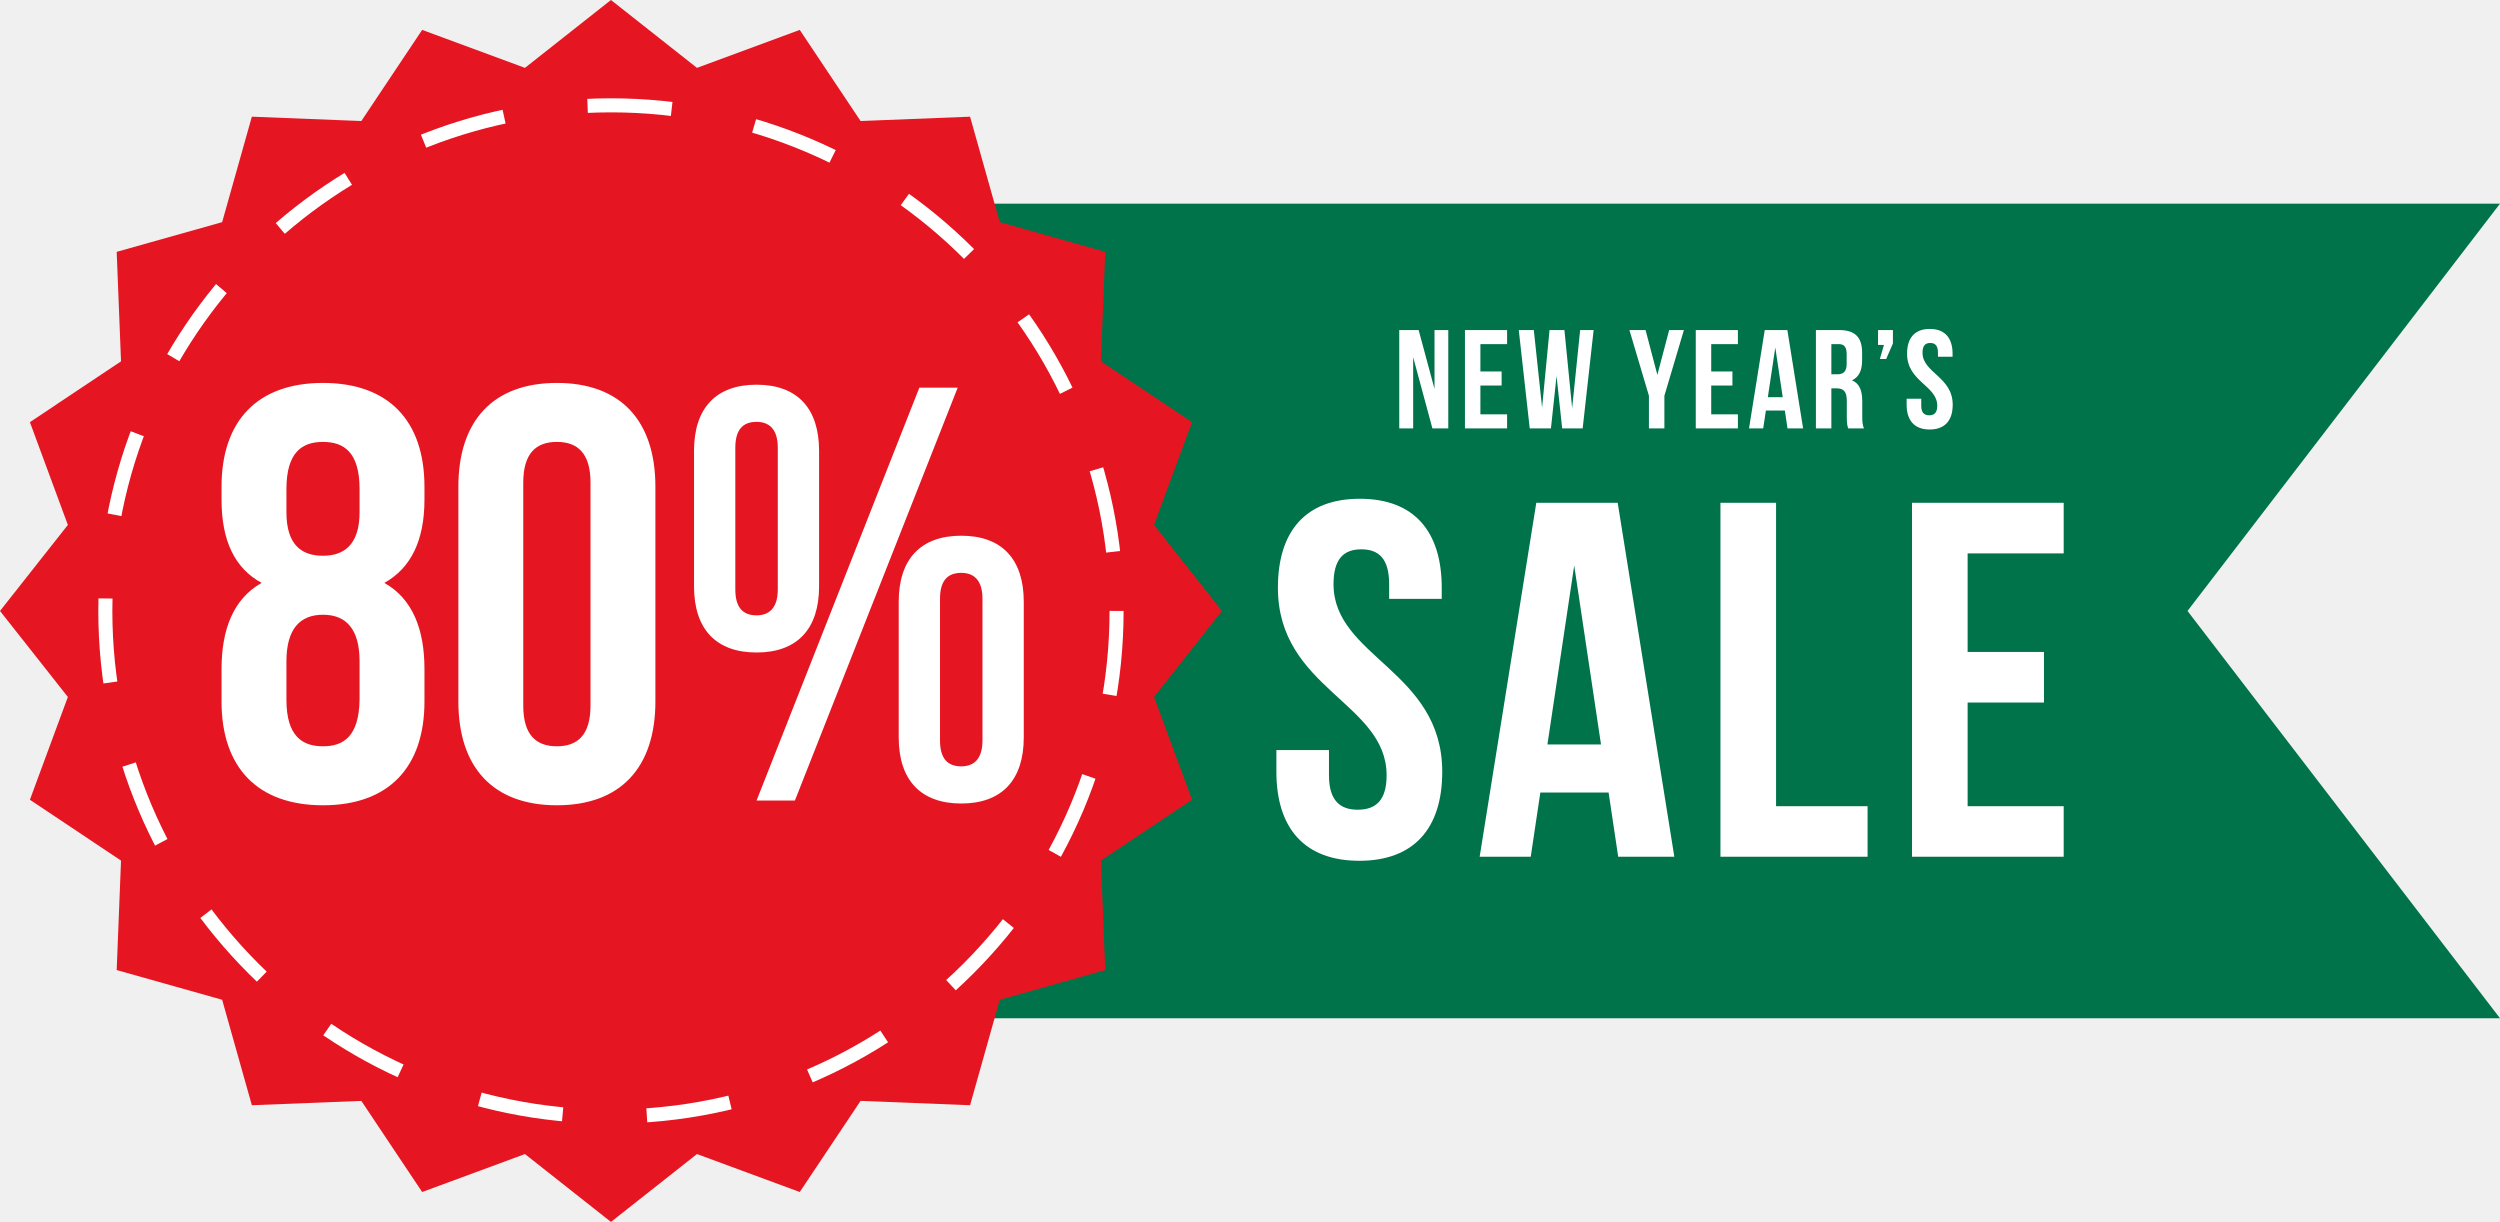
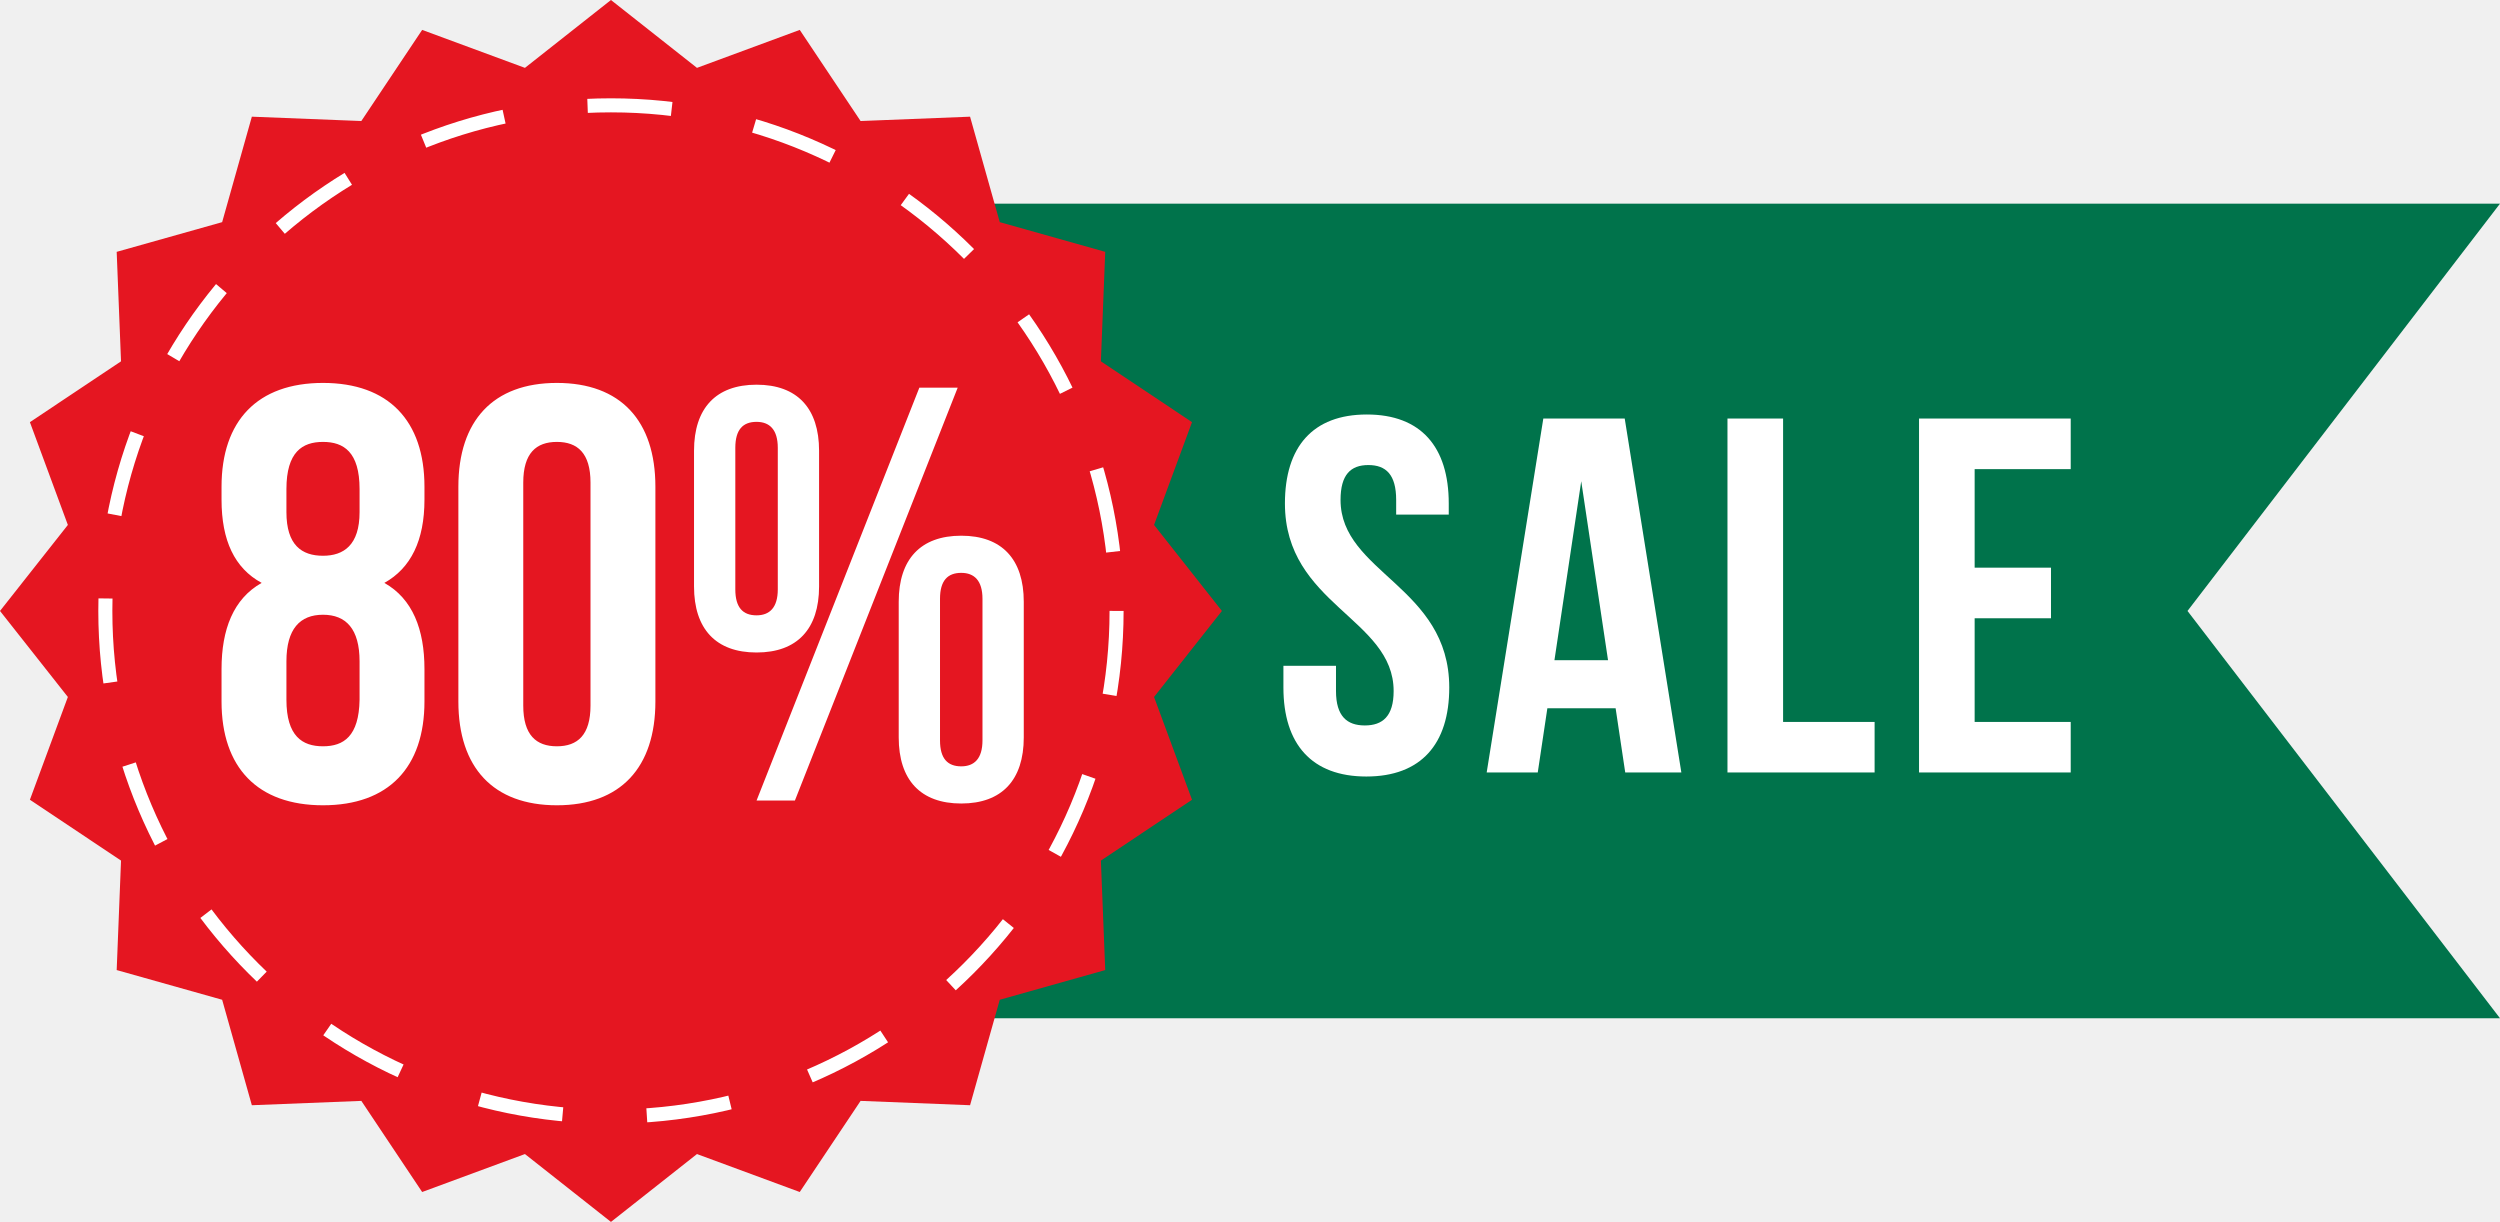
<svg xmlns="http://www.w3.org/2000/svg" width="356" height="174" viewBox="0 0 356 174" fill="none">
  <path d="M89 29H356L311.5 87L356 145H89V29Z" fill="#00734B" />
  <path d="M87 0L99.249 9.664L113.884 4.258L122.547 17.234L138.137 16.616L142.366 31.634L157.384 35.863L156.766 51.453L169.742 60.115L164.336 74.751L174 87L164.336 99.249L169.742 113.884L156.766 122.547L157.384 138.137L142.366 142.366L138.137 157.384L122.547 156.766L113.884 169.742L99.249 164.336L87 174L74.751 164.336L60.115 169.742L51.453 156.766L35.863 157.384L31.634 142.366L16.616 138.137L17.234 122.547L4.258 113.884L9.664 99.249L0 87L9.664 74.751L4.258 60.115L17.234 51.453L16.616 35.863L31.634 31.634L35.863 16.616L51.453 17.234L60.115 4.258L74.751 9.664L87 0Z" fill="#E51621" />
  <path d="M60.443 99.888C60.443 109.296 55.319 114.672 45.995 114.672C36.671 114.672 31.547 109.296 31.547 99.888V95.268C31.547 89.64 33.227 85.272 37.259 83.004C33.395 80.904 31.547 76.956 31.547 71.16V69.312C31.547 59.904 36.671 54.528 45.995 54.528C55.319 54.528 60.443 59.904 60.443 69.312V71.16C60.443 76.956 58.511 80.904 54.731 83.004C58.763 85.272 60.443 89.64 60.443 95.268V99.888ZM40.787 99.636C40.787 104.844 43.055 106.272 45.995 106.272C48.935 106.272 51.119 104.844 51.203 99.636V94.176C51.203 89.556 49.271 87.54 45.995 87.54C42.719 87.54 40.787 89.556 40.787 94.176V99.636ZM40.787 69.648V72.924C40.787 77.628 42.971 79.14 45.995 79.14C48.935 79.14 51.203 77.628 51.203 72.924V69.648C51.203 64.356 48.935 62.928 45.995 62.928C43.055 62.928 40.787 64.356 40.787 69.648ZM74.512 68.724V100.476C74.512 104.676 76.36 106.272 79.3 106.272C82.24 106.272 84.088 104.676 84.088 100.476V68.724C84.088 64.524 82.24 62.928 79.3 62.928C76.36 62.928 74.512 64.524 74.512 68.724ZM65.272 99.888V69.312C65.272 59.904 70.228 54.528 79.3 54.528C88.372 54.528 93.328 59.904 93.328 69.312V99.888C93.328 109.296 88.372 114.672 79.3 114.672C70.228 114.672 65.272 109.296 65.272 99.888ZM104.709 63.768V83.928C104.709 86.532 105.801 87.624 107.733 87.624C109.581 87.624 110.757 86.532 110.757 83.928V63.768C110.757 61.164 109.581 60.072 107.733 60.072C105.801 60.072 104.709 61.164 104.709 63.768ZM98.829 83.508V64.188C98.829 58.14 101.937 54.78 107.733 54.78C113.529 54.78 116.637 58.14 116.637 64.188V83.508C116.637 89.556 113.529 92.916 107.733 92.916C101.937 92.916 98.829 89.556 98.829 83.508ZM107.733 114L130.917 55.2H136.377L113.193 114H107.733ZM133.857 85.272V105.432C133.857 108.036 134.949 109.128 136.881 109.128C138.729 109.128 139.905 108.036 139.905 105.432V85.272C139.905 82.668 138.729 81.576 136.881 81.576C134.949 81.576 133.857 82.668 133.857 85.272ZM127.977 105.012V85.692C127.977 79.644 131.085 76.284 136.881 76.284C142.677 76.284 145.785 79.644 145.785 85.692V105.012C145.785 111.06 142.677 114.42 136.881 114.42C131.085 114.42 127.977 111.06 127.977 105.012Z" fill="white" />
  <circle cx="87" cy="87" r="72" stroke="white" stroke-width="2" stroke-dasharray="12 12" />
-   <path d="M181.974 83.696C181.974 75.632 185.934 71.024 193.638 71.024C201.342 71.024 205.302 75.632 205.302 83.696V85.28H197.814V83.192C197.814 79.592 196.374 78.224 193.854 78.224C191.334 78.224 189.894 79.592 189.894 83.192C189.894 93.56 205.374 95.504 205.374 109.904C205.374 117.968 201.342 122.576 193.566 122.576C185.79 122.576 181.758 117.968 181.758 109.904V106.808H189.246V110.408C189.246 114.008 190.83 115.304 193.35 115.304C195.87 115.304 197.454 114.008 197.454 110.408C197.454 100.04 181.974 98.096 181.974 83.696ZM230.36 71.6L238.424 122H230.432L229.064 112.856H219.344L217.976 122H210.704L218.768 71.6H230.36ZM224.168 80.528L220.352 106.016H227.984L224.168 80.528ZM244.992 122V71.6H252.912V114.8H265.944V122H244.992ZM280.19 78.8V92.84H291.062V100.04H280.19V114.8H293.87V122H272.27V71.6H293.87V78.8H280.19Z" fill="white" />
-   <path d="M203.974 61L201.234 50.86V61H199.254V47H202.014L204.274 55.38V47H206.234V61H203.974ZM210.809 49V52.9H213.829V54.9H210.809V59H214.609V61H208.609V47H214.609V49H210.809ZM222.453 61L221.653 53.54L220.853 61H217.833L216.273 47H218.413L219.593 58.04L220.653 47H222.773L223.873 58.12L225.013 47H226.933L225.373 61H222.453ZM234.808 61V56.36L232.028 47H234.328L236.008 53.38L237.688 47H239.788L237.008 56.36V61H234.808ZM243.677 49V52.9H246.697V54.9H243.677V59H247.477V61H241.477V47H247.477V49H243.677ZM254.521 47L256.761 61H254.541L254.161 58.46H251.461L251.081 61H249.061L251.301 47H254.521ZM252.801 49.48L251.741 56.56H253.861L252.801 49.48ZM265.425 61H263.185C263.065 60.64 262.985 60.42 262.985 59.28V57.08C262.985 55.78 262.545 55.3 261.545 55.3H260.785V61H258.585V47H261.905C264.185 47 265.165 48.06 265.165 50.22V51.32C265.165 52.76 264.705 53.7 263.725 54.16C264.825 54.62 265.185 55.68 265.185 57.14V59.3C265.185 59.98 265.205 60.48 265.425 61ZM261.845 49H260.785V53.3H261.645C262.465 53.3 262.965 52.94 262.965 51.82V50.44C262.965 49.44 262.625 49 261.845 49ZM268.272 49.12H267.432V47H269.552V48.9L268.592 51.12H267.692L268.272 49.12ZM271.565 50.36C271.565 48.12 272.665 46.84 274.805 46.84C276.945 46.84 278.045 48.12 278.045 50.36V50.8H275.965V50.22C275.965 49.22 275.565 48.84 274.865 48.84C274.165 48.84 273.765 49.22 273.765 50.22C273.765 53.1 278.065 53.64 278.065 57.64C278.065 59.88 276.945 61.16 274.785 61.16C272.625 61.16 271.505 59.88 271.505 57.64V56.78H273.585V57.78C273.585 58.78 274.025 59.14 274.725 59.14C275.425 59.14 275.865 58.78 275.865 57.78C275.865 54.9 271.565 54.36 271.565 50.36Z" fill="white" />
+   <path d="M182.974 71.696C182.974 63.632 186.934 59.024 194.638 59.024C202.342 59.024 206.302 63.632 206.302 71.696V73.28H198.814V71.192C198.814 67.592 197.374 66.224 194.854 66.224C192.334 66.224 190.894 67.592 190.894 71.192C190.894 81.56 206.374 83.504 206.374 97.904C206.374 105.968 202.342 110.576 194.566 110.576C186.79 110.576 182.758 105.968 182.758 97.904V94.808H190.246V98.408C190.246 102.008 191.83 103.304 194.35 103.304C196.87 103.304 198.454 102.008 198.454 98.408C198.454 88.04 182.974 86.096 182.974 71.696ZM231.36 59.6L239.424 110H231.432L230.064 100.856H220.344L218.976 110H211.704L219.768 59.6H231.36ZM225.168 68.528L221.352 94.016H228.984L225.168 68.528ZM245.992 110V59.6H253.912V102.8H266.944V110H245.992ZM281.19 66.8V80.84H292.062V88.04H281.19V102.8H294.87V110H273.27V59.6H294.87V66.8H281.19Z" fill="white" />
</svg>
